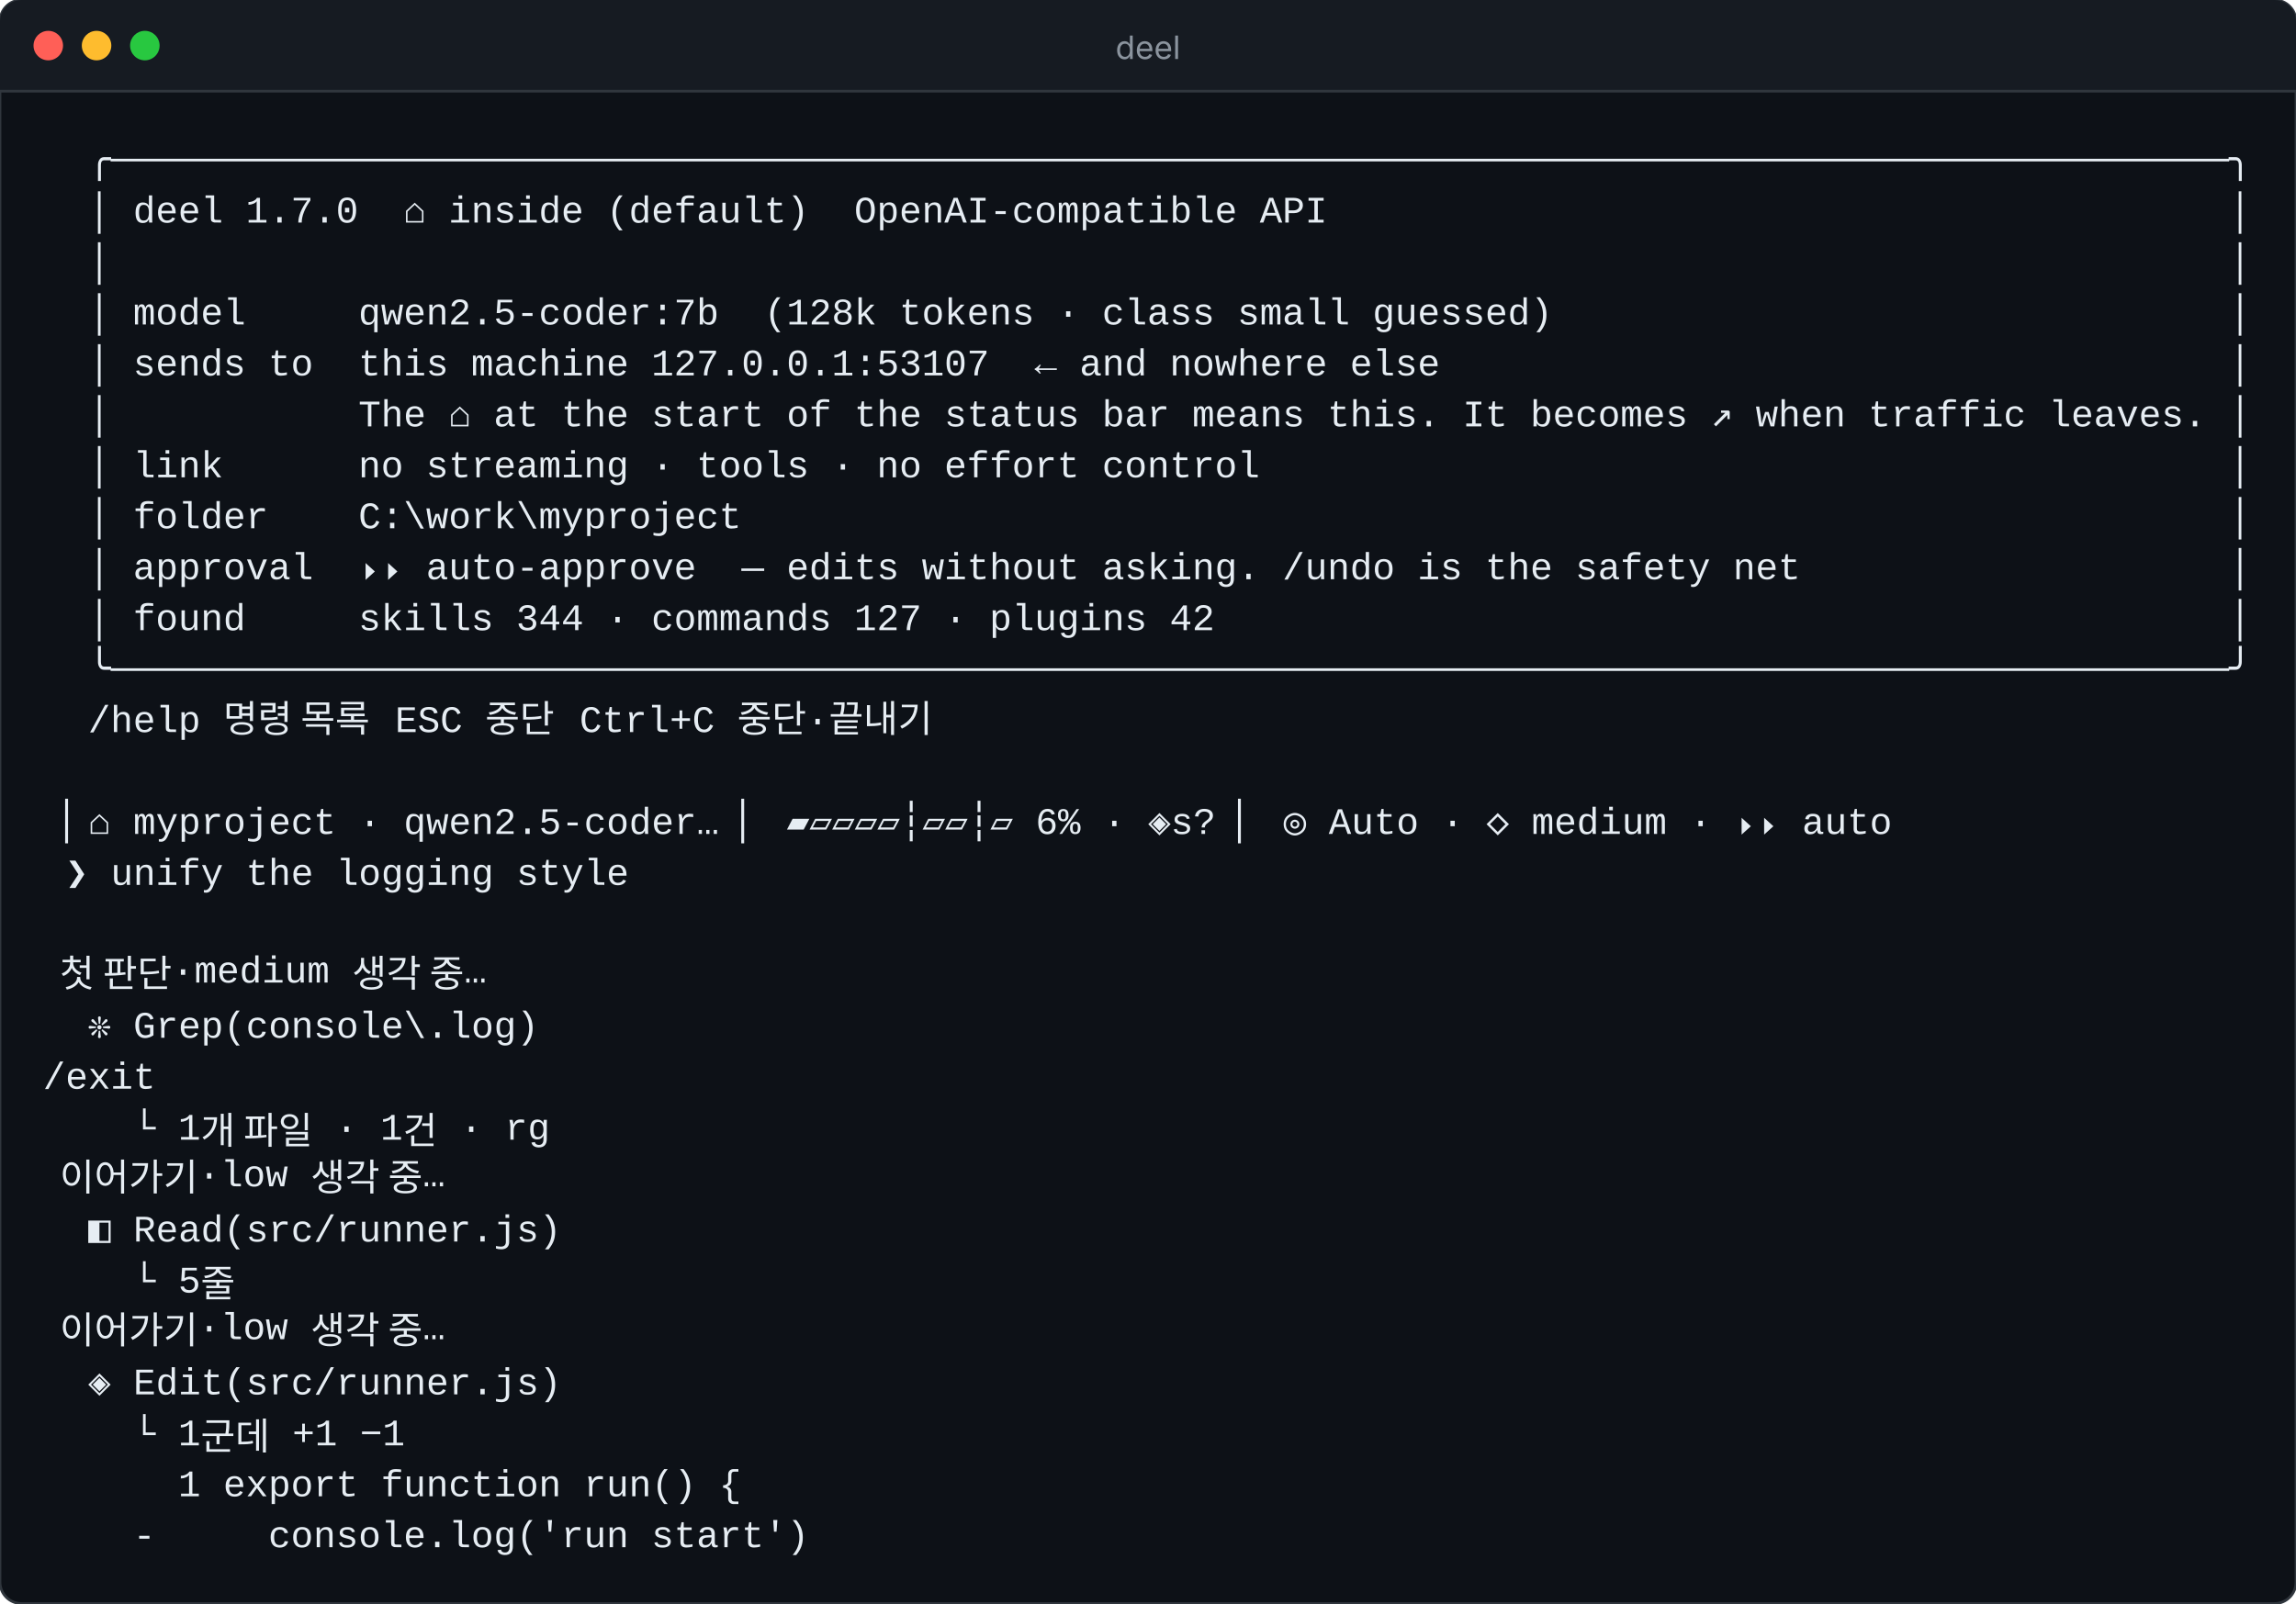
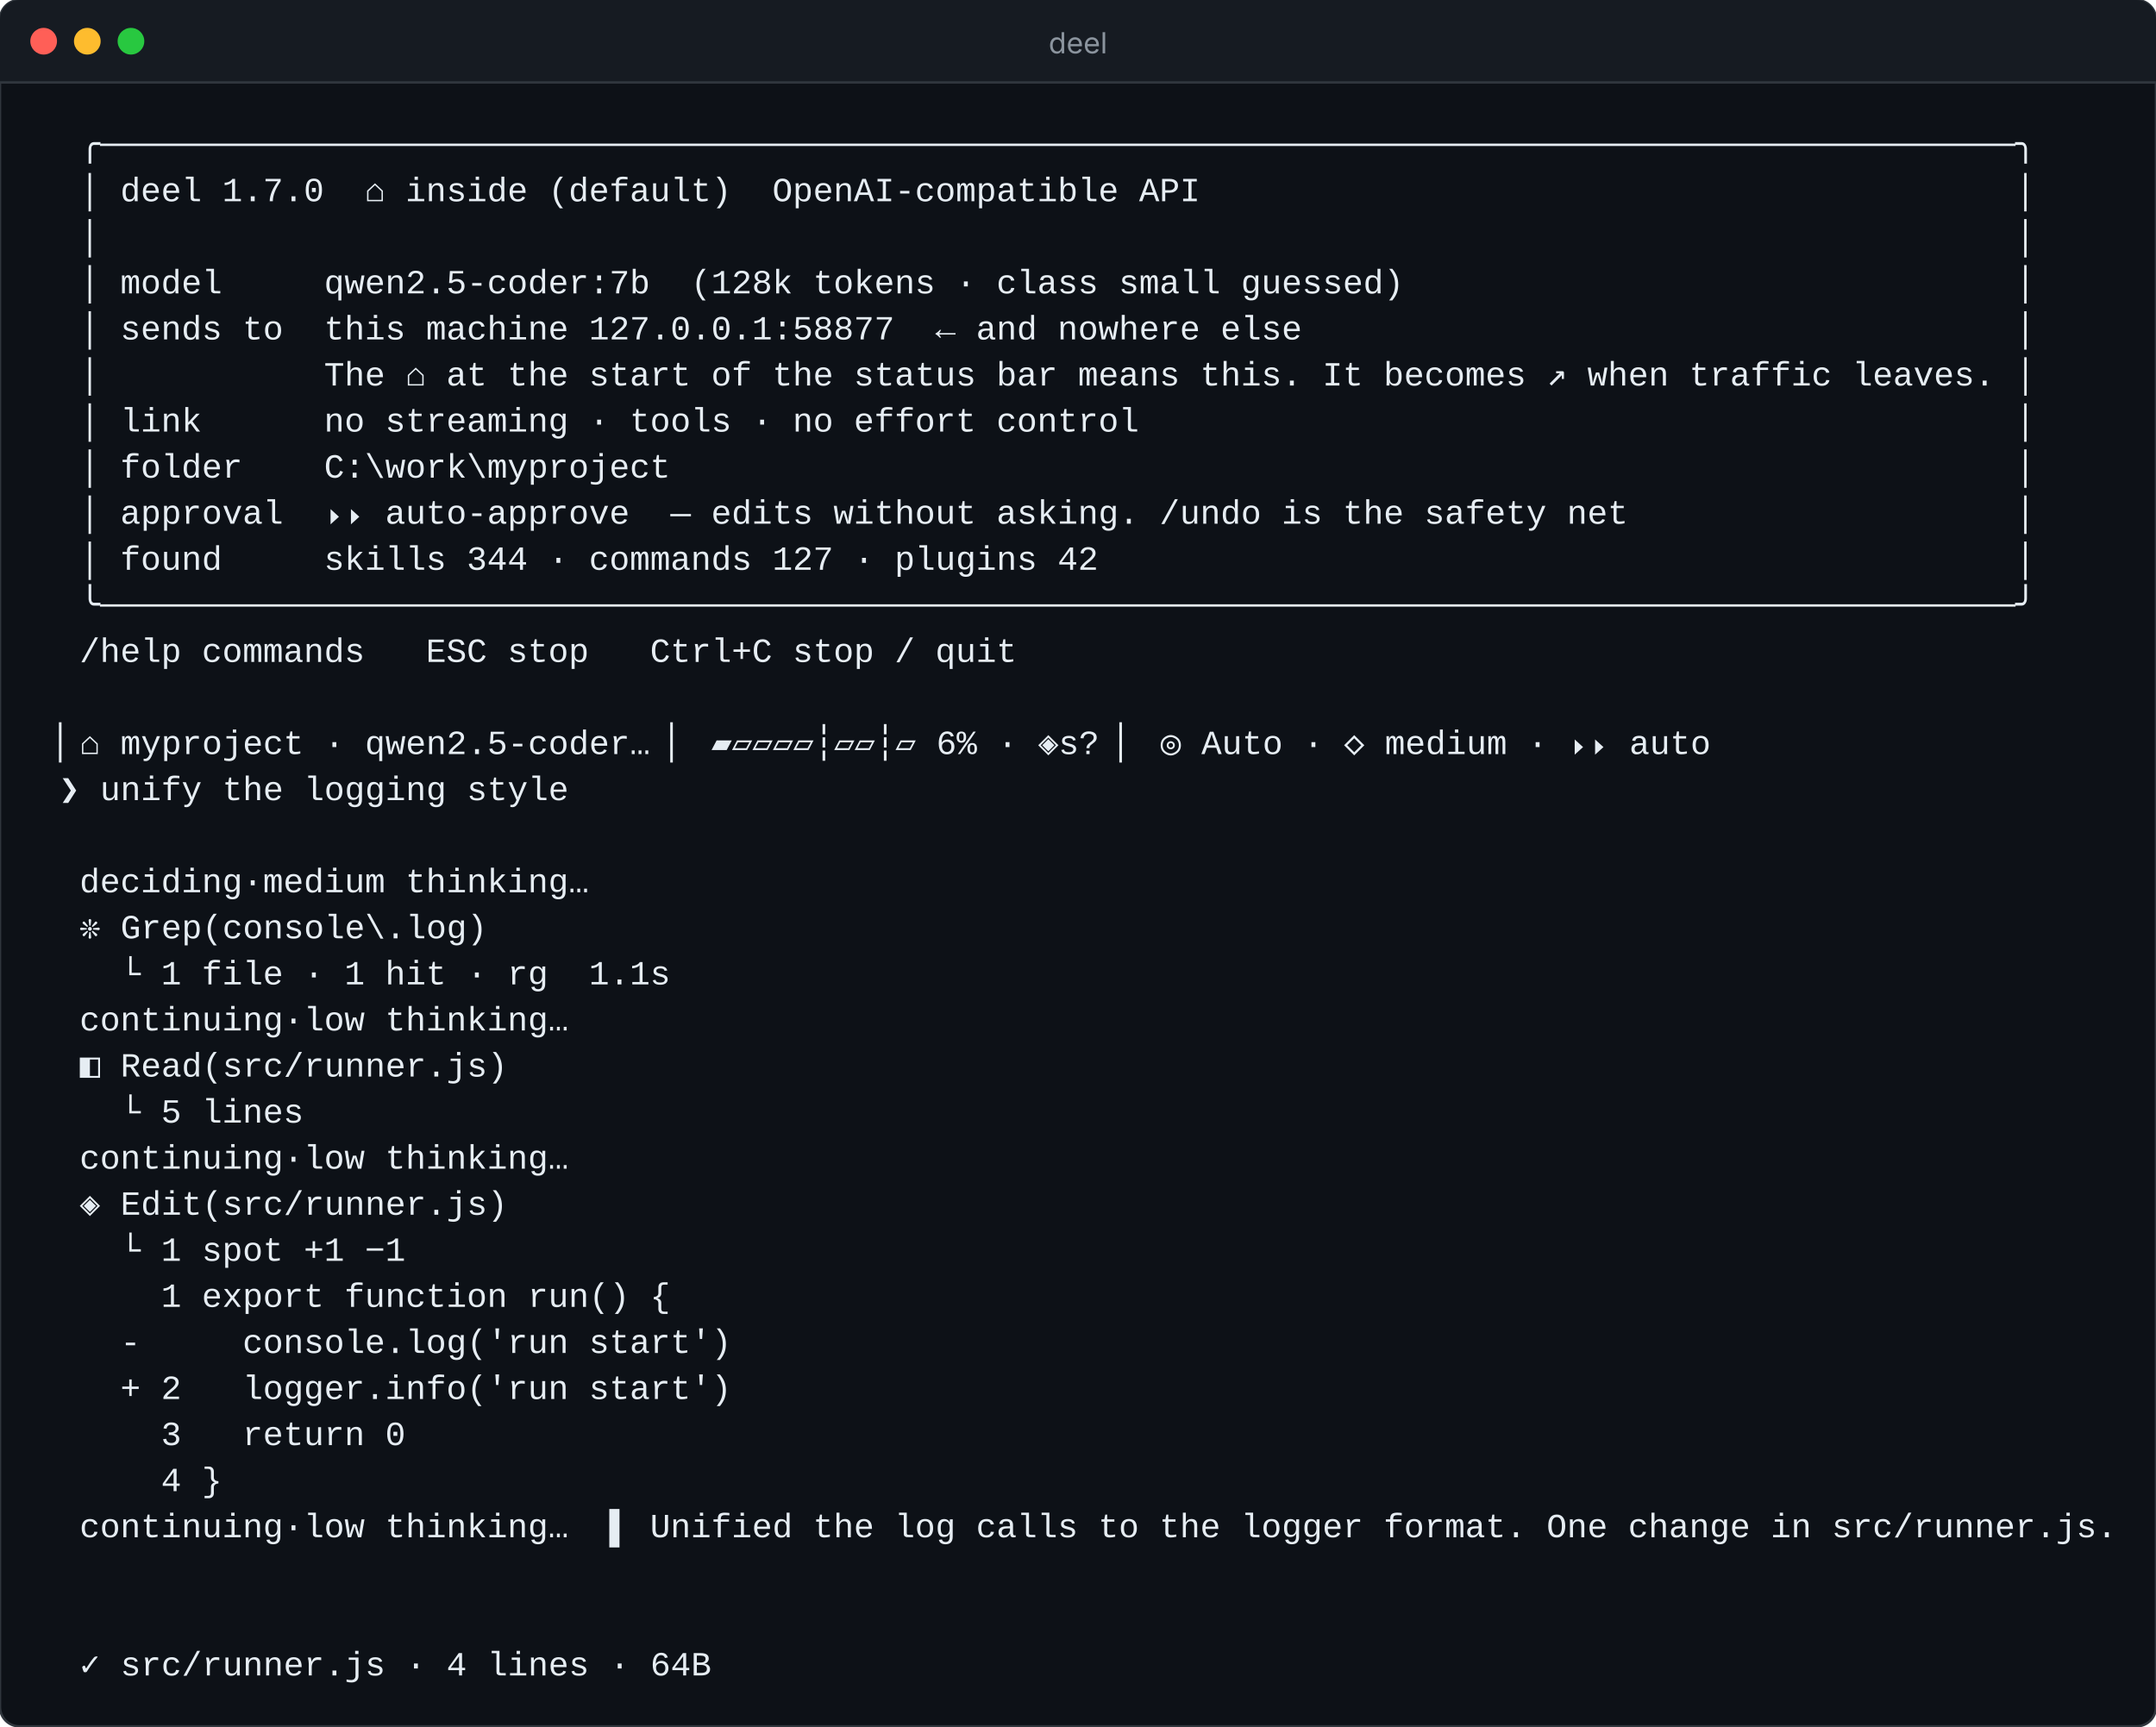
- <svg xmlns="http://www.w3.org/2000/svg" width="856" height="598" viewBox="0 0 856 598" role="img" aria-label="deel — a task from start to finish">
-   <rect width="856" height="598" rx="8" fill="#0d1117" stroke="#30363d" />
-   <path d="M0 8a8 8 0 0 1 8-8h840a8 8 0 0 1 8 8v26H0z" fill="#161b22" />
-   <line x1="0" y1="34" x2="856" y2="34" stroke="#30363d" />
+ <svg xmlns="http://www.w3.org/2000/svg" width="889" height="712" viewBox="0 0 889 712" role="img" aria-label="deel — a task from start to finish">
+   <rect width="889" height="712" rx="8" fill="#0d1117" stroke="#30363d" />
+   <path d="M0 8a8 8 0 0 1 8-8h873a8 8 0 0 1 8 8v26H0z" fill="#161b22" />
+   <line x1="0" y1="34" x2="889" y2="34" stroke="#30363d" />
  <circle cx="18" cy="17" r="5.5" fill="#ff5f57" />
  <circle cx="36" cy="17" r="5.5" fill="#febc2e" />
  <circle cx="54" cy="17" r="5.5" fill="#28c840" />
-   <text x="428" y="22" fill="#8b949e" font-size="12" text-anchor="middle" font-family="ui-sans-serif,-apple-system,Segoe UI,sans-serif">deel</text>
+   <text x="444.5" y="22" fill="#8b949e" font-size="12" text-anchor="middle" font-family="ui-sans-serif,-apple-system,Segoe UI,sans-serif">deel</text>
  <g font-family="ui-monospace,SFMono-Regular,Menlo,Consolas,'Liberation Mono',monospace" font-size="14">
    <text x="16.0" y="64" fill="#e6edf3" textLength="823.2" lengthAdjust="spacing" xml:space="preserve">  ╭──────────────────────────────────────────────────────────────────────────────────────────────╮</text>
    <text x="16.0" y="83" fill="#e6edf3" textLength="823.2" lengthAdjust="spacing" xml:space="preserve">  │ deel 1.7.0  ⌂ inside (default)  OpenAI-compatible API                                        │</text>
    <text x="16.0" y="102" fill="#e6edf3" textLength="823.2" lengthAdjust="spacing" xml:space="preserve">  │                                                                                              │</text>
    <text x="16.0" y="121" fill="#e6edf3" textLength="823.2" lengthAdjust="spacing" xml:space="preserve">  │ model     qwen2.5-coder:7b  (128k tokens · class small guessed)                              │</text>
-     <text x="16.0" y="140" fill="#e6edf3" textLength="823.2" lengthAdjust="spacing" xml:space="preserve">  │ sends to  this machine 127.0.0.1:53107  ← and nowhere else                                   │</text>
+     <text x="16.0" y="140" fill="#e6edf3" textLength="823.2" lengthAdjust="spacing" xml:space="preserve">  │ sends to  this machine 127.0.0.1:58877  ← and nowhere else                                   │</text>
    <text x="16.0" y="159" fill="#e6edf3" textLength="823.2" lengthAdjust="spacing" xml:space="preserve">  │           The ⌂ at the start of the status bar means this. It becomes ↗ when traffic leaves. │</text>
    <text x="16.0" y="178" fill="#e6edf3" textLength="823.2" lengthAdjust="spacing" xml:space="preserve">  │ link      no streaming · tools · no effort control                                           │</text>
    <text x="16.0" y="197" fill="#e6edf3" textLength="823.2" lengthAdjust="spacing" xml:space="preserve">  │ folder    C:\work\myproject                                                                  │</text>
    <text x="16.0" y="216" fill="#e6edf3" textLength="823.2" lengthAdjust="spacing" xml:space="preserve">  │ approval  ⏵⏵ auto-approve  — edits without asking. /undo is the safety net                   │</text>
    <text x="16.0" y="235" fill="#e6edf3" textLength="823.2" lengthAdjust="spacing" xml:space="preserve">  │ found     skills 344 · commands 127 · plugins 42                                             │</text>
    <text x="16.0" y="254" fill="#e6edf3" textLength="823.2" lengthAdjust="spacing" xml:space="preserve">  ╰──────────────────────────────────────────────────────────────────────────────────────────────╯</text>
-     <text x="16.0" y="273" fill="#e6edf3" textLength="411.6" lengthAdjust="spacing" xml:space="preserve">  /help 명령 목록   ESC 중단   Ctrl+C 중단·끝내기</text>
+     <text x="16.0" y="273" fill="#e6edf3" textLength="403.2" lengthAdjust="spacing" xml:space="preserve">  /help commands   ESC stop   Ctrl+C stop / quit</text>
    <text x="16.0" y="311" fill="#e6edf3" textLength="688.8" lengthAdjust="spacing" xml:space="preserve"> ▏⌂ myproject · qwen2.5-coder… ▏ ▰▱▱▱▱┆▱▱┆▱ 6% · ◈s? ▏ ◎ Auto · ◇ medium · ⏵⏵ auto</text>
    <text x="16.0" y="330" fill="#e6edf3" textLength="218.4" lengthAdjust="spacing" xml:space="preserve"> ❯ unify the logging style</text>
-     <text x="16.0" y="368" fill="#e6edf3" textLength="210.0" lengthAdjust="spacing" xml:space="preserve">  첫 판단·medium 생각 중…</text>
+     <text x="16.0" y="368" fill="#e6edf3" textLength="226.8" lengthAdjust="spacing" xml:space="preserve">  deciding·medium thinking…</text>
    <text x="16.0" y="387" fill="#e6edf3" textLength="184.8" lengthAdjust="spacing" xml:space="preserve">  ❊ Grep(console\.log)</text>
-     <text x="16.0" y="406" fill="#e6edf3" textLength="42.0" lengthAdjust="spacing" xml:space="preserve">/exit</text>
-     <text x="16.0" y="425" fill="#e6edf3" textLength="210.0" lengthAdjust="spacing" xml:space="preserve">    └ 1개 파일 · 1건 · rg</text>
-     <text x="16.0" y="444" fill="#e6edf3" textLength="193.2" lengthAdjust="spacing" xml:space="preserve">  이어가기·low 생각 중…</text>
-     <text x="16.0" y="463" fill="#e6edf3" textLength="193.2" lengthAdjust="spacing" xml:space="preserve">  ◧ Read(src/runner.js)</text>
-     <text x="16.0" y="482" fill="#e6edf3" textLength="75.6" lengthAdjust="spacing" xml:space="preserve">    └ 5줄</text>
-     <text x="16.0" y="501" fill="#e6edf3" textLength="193.2" lengthAdjust="spacing" xml:space="preserve">  이어가기·low 생각 중…</text>
-     <text x="16.0" y="520" fill="#e6edf3" textLength="193.2" lengthAdjust="spacing" xml:space="preserve">  ◈ Edit(src/runner.js)</text>
-     <text x="16.0" y="539" fill="#e6edf3" textLength="142.8" lengthAdjust="spacing" xml:space="preserve">    └ 1군데 +1 −1</text>
-     <text x="16.0" y="558" fill="#e6edf3" textLength="260.4" lengthAdjust="spacing" xml:space="preserve">      1 export function run() {</text>
-     <text x="16.0" y="577" fill="#e6edf3" textLength="285.6" lengthAdjust="spacing" xml:space="preserve">    -     console.log('run start')</text>
+     <text x="16.0" y="406" fill="#e6edf3" textLength="260.4" lengthAdjust="spacing" xml:space="preserve">    └ 1 file · 1 hit · rg  1.1s</text>
+     <text x="16.0" y="425" fill="#e6edf3" textLength="218.4" lengthAdjust="spacing" xml:space="preserve">  continuing·low thinking…</text>
+     <text x="16.0" y="444" fill="#e6edf3" textLength="193.2" lengthAdjust="spacing" xml:space="preserve">  ◧ Read(src/runner.js)</text>
+     <text x="16.0" y="463" fill="#e6edf3" textLength="109.2" lengthAdjust="spacing" xml:space="preserve">    └ 5 lines</text>
+     <text x="16.0" y="482" fill="#e6edf3" textLength="218.4" lengthAdjust="spacing" xml:space="preserve">  continuing·low thinking…</text>
+     <text x="16.0" y="501" fill="#e6edf3" textLength="193.2" lengthAdjust="spacing" xml:space="preserve">  ◈ Edit(src/runner.js)</text>
+     <text x="16.0" y="520" fill="#e6edf3" textLength="151.2" lengthAdjust="spacing" xml:space="preserve">    └ 1 spot +1 −1</text>
+     <text x="16.0" y="539" fill="#e6edf3" textLength="260.4" lengthAdjust="spacing" xml:space="preserve">      1 export function run() {</text>
+     <text x="16.0" y="558" fill="#e6edf3" textLength="285.6" lengthAdjust="spacing" xml:space="preserve">    -     console.log('run start')</text>
+     <text x="16.0" y="577" fill="#e6edf3" textLength="285.6" lengthAdjust="spacing" xml:space="preserve">    + 2   logger.info('run start')</text>
+     <text x="16.0" y="596" fill="#e6edf3" textLength="151.2" lengthAdjust="spacing" xml:space="preserve">      3   return 0</text>
+     <text x="16.0" y="615" fill="#e6edf3" textLength="75.6" lengthAdjust="spacing" xml:space="preserve">      4 }</text>
+     <text x="16.0" y="634" fill="#e6edf3" textLength="856.8" lengthAdjust="spacing" xml:space="preserve">  continuing·low thinking…  ▌ Unified the log calls to the logger format. One change in src/runner.js.</text>
+     <text x="16.0" y="691" fill="#e6edf3" textLength="277.2" lengthAdjust="spacing" xml:space="preserve">  ✓ src/runner.js · 4 lines · 64B</text>
  </g>
</svg>
